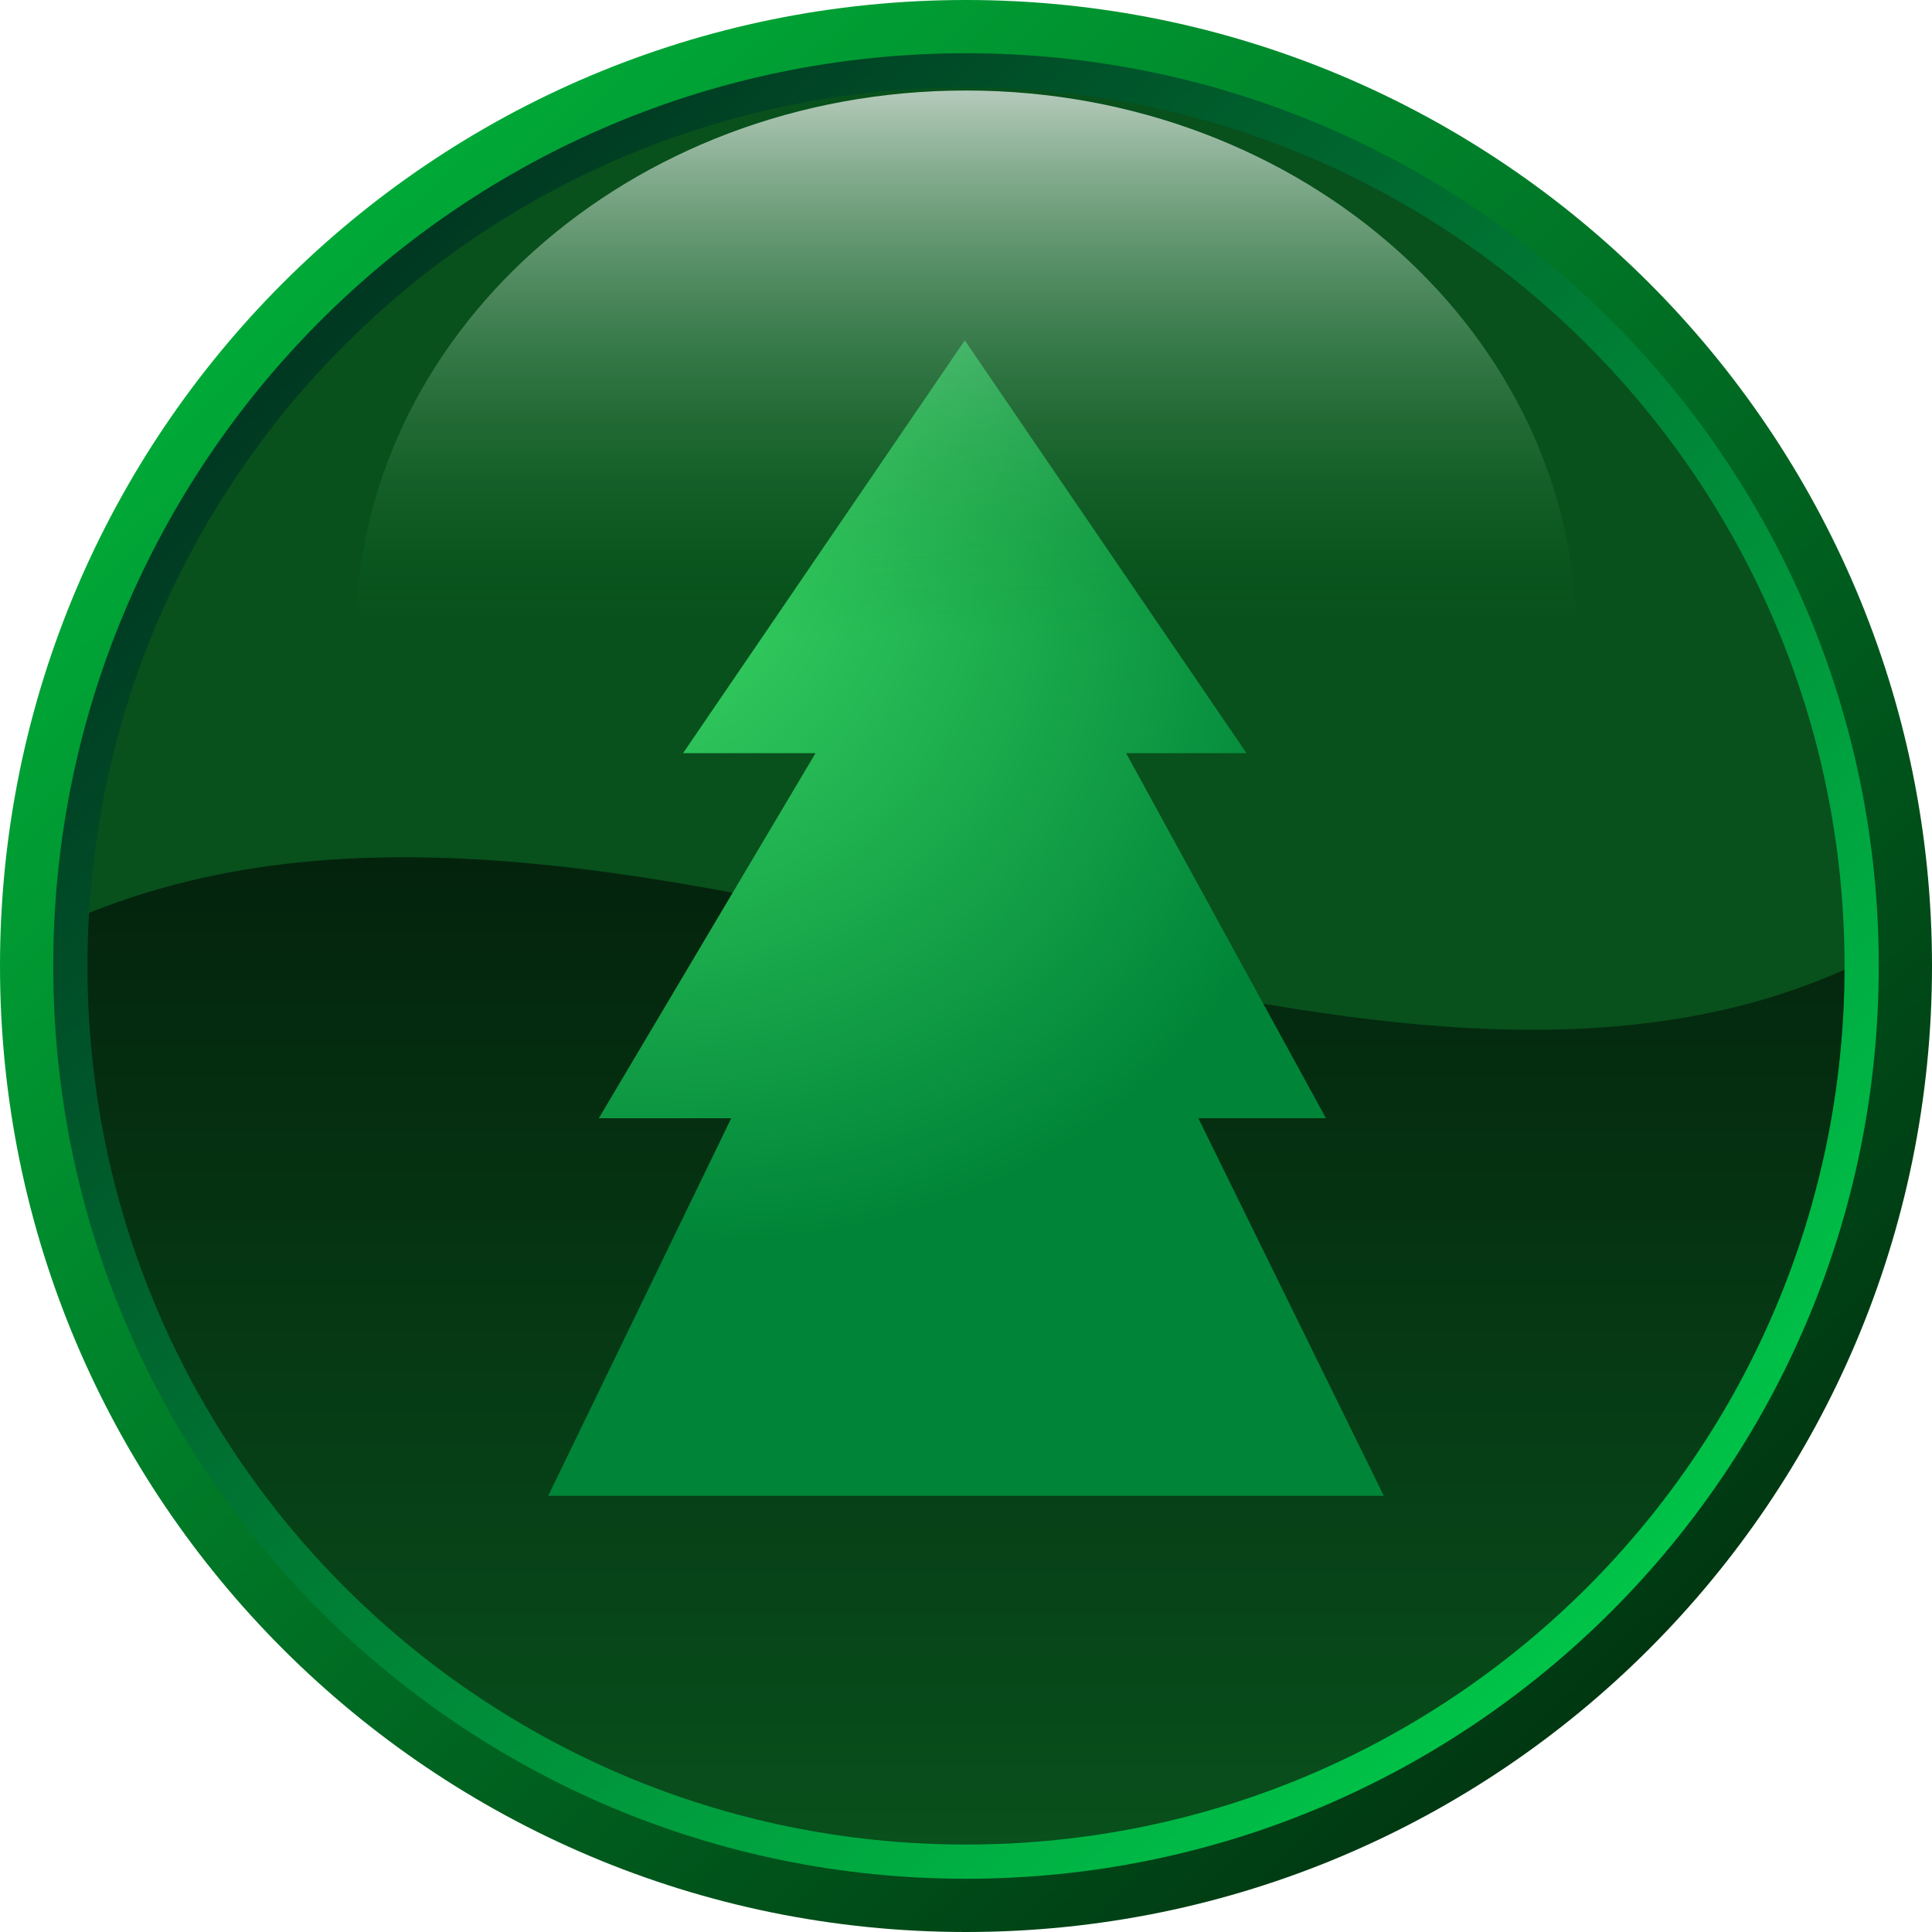
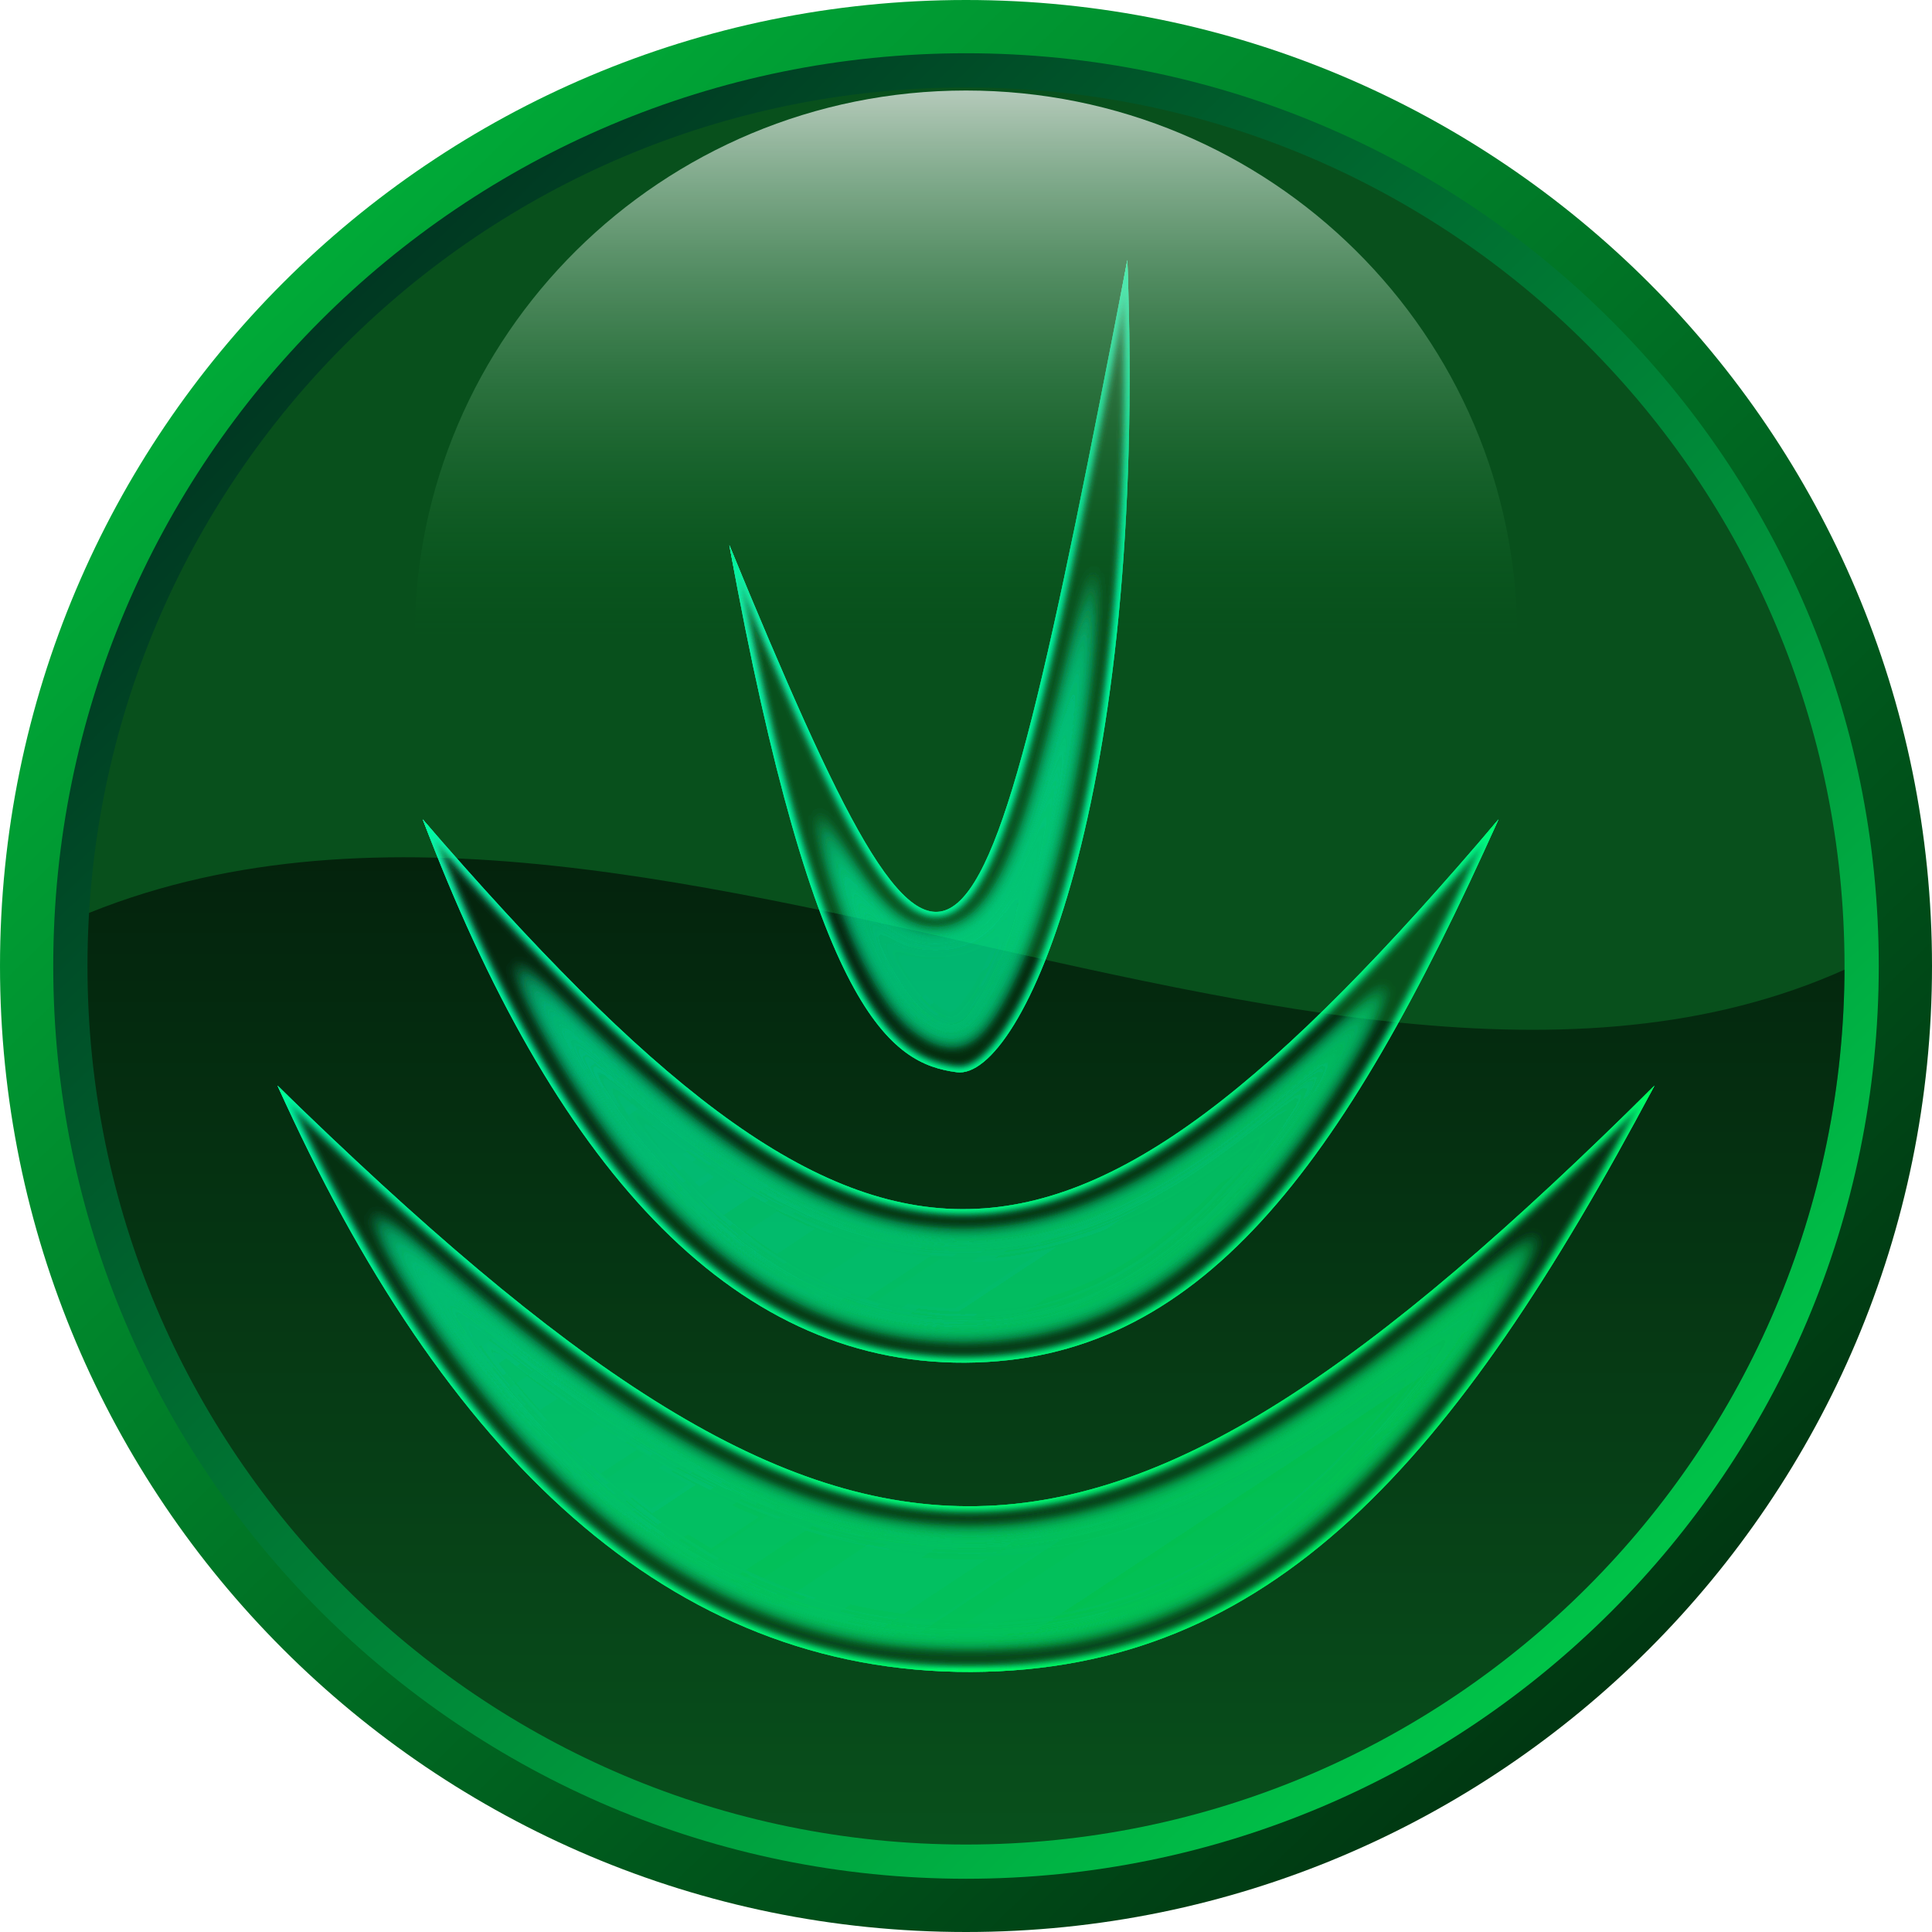
<svg xmlns="http://www.w3.org/2000/svg" xmlns:xlink="http://www.w3.org/1999/xlink" width="725.714" height="725.714" id="svg2" version="1.1">
  <defs id="defs4">
+     <linearGradient id="linearGradient3714">
+       <stop style="stop-color:#13b447;stop-opacity:1;" offset="0" id="stop3716" />
+       <stop style="stop-color:#bdf8d0;stop-opacity:1;" offset="1" id="stop3718" />
+     </linearGradient>
    <linearGradient id="linearGradient3640">
      <stop style="stop-color:#ffffff;stop-opacity:0.126;" offset="0" id="stop3642" />
      <stop style="stop-color:#ffffff;stop-opacity:0;" offset="1" id="stop3644" />
    </linearGradient>
    <linearGradient id="linearGradient3720">
      <stop style="stop-color:#000000;stop-opacity:1;" offset="0" id="stop3722" />
      <stop style="stop-color:#000000;stop-opacity:0;" offset="1" id="stop3724" />
    </linearGradient>
    <linearGradient id="linearGradient3669">
      <stop style="stop-color:#003611;stop-opacity:1;" offset="0" id="stop3671" />
      <stop style="stop-color:#00ab38;stop-opacity:1;" offset="1" id="stop3673" />
    </linearGradient>
    <linearGradient id="linearGradient3661">
      <stop style="stop-color:#ffffff;stop-opacity:0.697;" offset="0" id="stop3663" />
      <stop style="stop-color:#00791d;stop-opacity:0;" offset="1" id="stop3665" />
    </linearGradient>
    <linearGradient xlink:href="#linearGradient3661" id="linearGradient3667" x1="388.571" y1="272.362" x2="388.571" y2="635.219" gradientUnits="userSpaceOnUse" />
    <linearGradient xlink:href="#linearGradient3669" id="linearGradient3675" x1="637.143" y1="909.505" x2="120" y2="378.076" gradientUnits="userSpaceOnUse" />
    <linearGradient xlink:href="#linearGradient3669-7" id="linearGradient3675-0" x1="637.143" y1="909.505" x2="120" y2="378.076" gradientUnits="userSpaceOnUse" />
    <linearGradient id="linearGradient3669-7">
      <stop style="stop-color:#00c549;stop-opacity:1;" offset="0" id="stop3671-3" />
      <stop style="stop-color:#003621;stop-opacity:1;" offset="1" id="stop3673-6" />
    </linearGradient>
    <linearGradient y2="378.076" x2="120" y1="909.505" x1="637.143" gradientUnits="userSpaceOnUse" id="linearGradient3694" xlink:href="#linearGradient3669-7" />
    <linearGradient xlink:href="#linearGradient3720-0" id="linearGradient3726-3" x1="372.696" y1="197.421" x2="372.696" y2="855.993" gradientUnits="userSpaceOnUse" />
    <linearGradient id="linearGradient3720-0">
      <stop style="stop-color:#000000;stop-opacity:1;" offset="0" id="stop3722-7" />
      <stop style="stop-color:#000000;stop-opacity:0;" offset="1" id="stop3724-7" />
    </linearGradient>
    <linearGradient gradientTransform="translate(0,-7.2536777e-6)" y2="855.993" x2="372.696" y1="197.421" x1="372.696" gradientUnits="userSpaceOnUse" id="linearGradient3758" xlink:href="#linearGradient3720-0" />
    <clipPath clipPathUnits="userSpaceOnUse" id="clipPath3802">
      <path style="fill:#00791d;fill-opacity:1;stroke:none" id="path3804" d="m 751.429,635.219 a 362.857,362.857 0 1 1 -725.714,0 362.857,362.857 0 1 1 725.714,0 z" transform="matrix(0.9094488,0,0,0.9094488,18.6614,-51.51835)" />
    </clipPath>
    <radialGradient xlink:href="#linearGradient3711" id="radialGradient2897" gradientUnits="userSpaceOnUse" gradientTransform="matrix(1.156823,1.268435,-1.006955,0.6815273,345.2185,-135.0862)" cx="177.92" cy="344.325" fx="177.92" fy="344.325" r="141.254" />
    <linearGradient id="linearGradient3711">
      <stop style="stop-color:#58ff7a;stop-opacity:1;" offset="0" id="stop3713" />
      <stop style="stop-color:#008538;stop-opacity:1;" offset="1" id="stop3715" />
    </linearGradient>
-     <radialGradient r="141.254" fy="344.325" fx="177.92" cy="344.325" cx="177.92" gradientTransform="matrix(1.967212,2.157012,-1.712358,1.158958,378.9898,-498.6587)" gradientUnits="userSpaceOnUse" id="radialGradient2916" xlink:href="#linearGradient3711" />
+     <radialGradient r="141.254" fy="344.325" fx="177.92" cy="344.325" cx="177.92" gradientTransform="matrix(1.967212,2.157012,-1.712358,1.158958,-299.8327,-500.679)" gradientUnits="userSpaceOnUse" id="radialGradient2916" xlink:href="#linearGradient3711" />
    <linearGradient xlink:href="#linearGradient3640" id="linearGradient3646" x1="93.201" y1="641.181" x2="359.19" y2="641.181" gradientUnits="userSpaceOnUse" />
    <linearGradient xlink:href="#linearGradient3640-9" id="linearGradient3646-9" x1="93.201" y1="641.181" x2="359.19" y2="641.181" gradientUnits="userSpaceOnUse" />
    <linearGradient id="linearGradient3640-9">
      <stop style="stop-color:#ffffff;stop-opacity:0.126;" offset="0" id="stop3642-6" />
      <stop style="stop-color:#ffffff;stop-opacity:0;" offset="1" id="stop3644-7" />
    </linearGradient>
    <linearGradient gradientTransform="translate(-9.190094,-163.3239)" y2="641.181" x2="359.19" y1="641.181" x1="93.201" gradientUnits="userSpaceOnUse" id="linearGradient3665" xlink:href="#linearGradient3640-9" />
+     <linearGradient xlink:href="#linearGradient3714" id="linearGradient3721" x1="465.779" y1="763.781" x2="116.266" y2="233.448" gradientUnits="userSpaceOnUse" />
+     <linearGradient xlink:href="#linearGradient3714-4" id="linearGradient3721-6" x1="465.779" y1="763.781" x2="116.266" y2="233.448" gradientUnits="userSpaceOnUse" />
+     <linearGradient id="linearGradient3714-4">
+       <stop style="stop-color:#13b447;stop-opacity:1;" offset="0" id="stop3716-2" />
+       <stop style="stop-color:#bdf8d0;stop-opacity:1;" offset="1" id="stop3718-3" />
+     </linearGradient>
+     <linearGradient xlink:href="#linearGradient3714-4" id="linearGradient3739" x1="465.779" y1="763.781" x2="116.266" y2="233.448" gradientUnits="userSpaceOnUse" />
+     <linearGradient id="linearGradient3741">
+       <stop style="stop-color:#13b447;stop-opacity:1;" offset="0" id="stop3743" />
+       <stop style="stop-color:#bdf8d0;stop-opacity:1;" offset="1" id="stop3745" />
+     </linearGradient>
+     <linearGradient xlink:href="#linearGradient3714-4" id="linearGradient3747" x1="465.779" y1="763.781" x2="116.266" y2="233.448" gradientUnits="userSpaceOnUse" />
+     <linearGradient id="linearGradient3749">
+       <stop style="stop-color:#13b447;stop-opacity:1;" offset="0" id="stop3751" />
+       <stop style="stop-color:#bdf8d0;stop-opacity:1;" offset="1" id="stop3753" />
+     </linearGradient>
+     <linearGradient xlink:href="#linearGradient3714-4" id="linearGradient3755" x1="465.779" y1="763.781" x2="116.266" y2="233.448" gradientUnits="userSpaceOnUse" />
+     <linearGradient id="linearGradient3757">
+       <stop style="stop-color:#13b447;stop-opacity:1;" offset="0" id="stop3759" />
+       <stop style="stop-color:#bdf8d0;stop-opacity:1;" offset="1" id="stop3761" />
+     </linearGradient>
+     <linearGradient y2="233.448" x2="116.266" y1="763.781" x1="465.779" gradientUnits="userSpaceOnUse" id="linearGradient3767" xlink:href="#linearGradient3714-4" />
+     <linearGradient y2="233.448" x2="116.266" y1="763.781" x1="465.779" gradientUnits="userSpaceOnUse" id="linearGradient3769" xlink:href="#linearGradient3714-4" />
+     <linearGradient y2="233.448" x2="116.266" y1="763.781" x1="465.779" gradientUnits="userSpaceOnUse" id="linearGradient3771" xlink:href="#linearGradient3714-4" />
+     <linearGradient y2="233.448" x2="116.266" y1="763.781" x1="465.779" gradientUnits="userSpaceOnUse" id="linearGradient3773" xlink:href="#linearGradient3714-4" />
+     <linearGradient xlink:href="#linearGradient3714" id="linearGradient3830" gradientUnits="userSpaceOnUse" x1="465.779" y1="763.781" x2="116.266" y2="233.448" />
+     <linearGradient xlink:href="#linearGradient3714" id="linearGradient3832" gradientUnits="userSpaceOnUse" x1="465.779" y1="763.781" x2="116.266" y2="233.448" />
+     <linearGradient xlink:href="#linearGradient3714" id="linearGradient3834" gradientUnits="userSpaceOnUse" x1="465.779" y1="763.781" x2="116.266" y2="233.448" />
+     <linearGradient xlink:href="#linearGradient3714" id="linearGradient3837" gradientUnits="userSpaceOnUse" x1="465.779" y1="763.781" x2="116.266" y2="233.448" />
+     <linearGradient xlink:href="#linearGradient3714" id="linearGradient3840" gradientUnits="userSpaceOnUse" x1="465.779" y1="763.781" x2="116.266" y2="233.448" gradientTransform="matrix(0.88,0,0,1,44.7414,0)" />
+     <linearGradient xlink:href="#linearGradient3714" id="linearGradient3843" gradientUnits="userSpaceOnUse" x1="465.779" y1="763.781" x2="116.266" y2="233.448" gradientTransform="matrix(0.84375,0,0,1,58.5727,0)" />
+     <linearGradient xlink:href="#linearGradient3714" id="linearGradient3850" gradientUnits="userSpaceOnUse" gradientTransform="matrix(0.84375,0,0,1,58.5727,0)" x1="465.779" y1="763.781" x2="116.266" y2="233.448" />
+     <linearGradient xlink:href="#linearGradient3714" id="linearGradient3852" gradientUnits="userSpaceOnUse" gradientTransform="matrix(0.88,0,0,1,44.7414,0)" x1="465.779" y1="763.781" x2="116.266" y2="233.448" />
+     <linearGradient xlink:href="#linearGradient3714" id="linearGradient3854" gradientUnits="userSpaceOnUse" x1="465.779" y1="763.781" x2="116.266" y2="233.448" />
+     <linearGradient xlink:href="#linearGradient3714-8" id="linearGradient3850-2" gradientUnits="userSpaceOnUse" gradientTransform="matrix(0.84375,0,0,1,58.5727,0)" x1="465.779" y1="763.781" x2="116.266" y2="233.448" />
+     <linearGradient id="linearGradient3714-8">
+       <stop style="stop-color:#13b447;stop-opacity:1;" offset="0" id="stop3716-20" />
+       <stop style="stop-color:#bdf8d0;stop-opacity:1;" offset="1" id="stop3718-5" />
+     </linearGradient>
+     <linearGradient xlink:href="#linearGradient3714-8" id="linearGradient3852-4" gradientUnits="userSpaceOnUse" gradientTransform="matrix(0.88,0,0,1,44.7414,0)" x1="465.779" y1="763.781" x2="116.266" y2="233.448" />
+     <linearGradient id="linearGradient3874">
+       <stop style="stop-color:#13b447;stop-opacity:1;" offset="0" id="stop3876" />
+       <stop style="stop-color:#bdf8d0;stop-opacity:1;" offset="1" id="stop3878" />
+     </linearGradient>
+     <linearGradient xlink:href="#linearGradient3714-8" id="linearGradient3854-1" gradientUnits="userSpaceOnUse" x1="465.779" y1="763.781" x2="116.266" y2="233.448" />
+     <linearGradient id="linearGradient3881">
+       <stop style="stop-color:#13b447;stop-opacity:1;" offset="0" id="stop3883" />
+       <stop style="stop-color:#bdf8d0;stop-opacity:1;" offset="1" id="stop3885" />
+     </linearGradient>
+     <linearGradient y2="233.448" x2="116.266" y1="763.781" x1="465.779" gradientUnits="userSpaceOnUse" id="linearGradient3891" xlink:href="#linearGradient3714-8" />
+     <filter id="filter3934" color-interpolation-filters="sRGB">
+       <feGaussianBlur id="feGaussianBlur3936" result="result1" in="SourceAlpha" stdDeviation="2.2" />
+       <feSpecularLighting id="feSpecularLighting3938" result="result0" specularExponent="18.1" specularConstant="2" surfaceScale="5">
+         <feDistantLight id="feDistantLight3940" azimuth="225" elevation="24" />
+       </feSpecularLighting>
+       <feComposite id="feComposite3942" in2="SourceAlpha" result="result6" operator="in" />
+       <feMorphology id="feMorphology3944" radius="5.7" operator="dilate" />
+       <feGaussianBlur id="feGaussianBlur3946" result="result11" stdDeviation="5.7" />
+       <feDiffuseLighting id="feDiffuseLighting3948" surfaceScale="5" result="result3" diffuseConstant="2" in="result1">
+         <feDistantLight id="feDistantLight3950" elevation="25" azimuth="225" />
+       </feDiffuseLighting>
+       <feBlend id="feBlend3952" in2="SourceGraphic" result="result7" mode="multiply" in="result3" />
+       <feComposite id="feComposite3954" in2="SourceAlpha" in="result7" operator="in" result="result91" />
+       <feBlend id="feBlend3956" in2="result91" result="result9" mode="lighten" in="result6" />
+       <feComposite id="feComposite3958" in2="result9" in="result11" />
+     </filter>
+     <filter id="filter4090" x="-0.25" y="-0.25" width="1.5" height="1.5" color-interpolation-filters="sRGB">
+       <feGaussianBlur id="feGaussianBlur4092" stdDeviation="1" result="result6" />
+       <feComposite id="feComposite4094" in2="result6" operator="in" in="result6" result="result7" />
+       <feGaussianBlur id="feGaussianBlur4096" stdDeviation="8" result="result3" in="result7" />
+       <feComposite id="feComposite4098" in2="result7" operator="over" result="result91" />
+       <feComposite id="feComposite4100" in2="result91" operator="in" in="result3" result="result5" />
+       <feColorMatrix id="feColorMatrix4102" values="0 0 0 -1 0 0 0 0 -1 0 0 0 0 -1 0 0 0 0 1 0 " result="result4" />
+       <feSpecularLighting id="feSpecularLighting4104" surfaceScale="3" specularConstant="2" specularExponent="45" in="result4" result="result11">
+         <fePointLight id="fePointLight4106" x="-5000" y="-10000" z="20000" />
+       </feSpecularLighting>
+       <feComposite id="feComposite4108" in2="result4" operator="arithmetic" k1="1" result="result10" />
+       <feComposite id="feComposite4110" in2="result10" operator="arithmetic" k2="0.5" k3="1" in="result5" result="result8" />
+       <feComposite id="feComposite4112" in2="result8" result="result9" />
+       <feBlend id="feBlend4114" in2="result9" mode="normal" />
+     </filter>
+     <filter id="filter4678" color-interpolation-filters="sRGB" x="0" y="0" width="1" height="1">
+       <feGaussianBlur id="feGaussianBlur4680" stdDeviation="7.5" in="SourceAlpha" result="result1" />
+       <feComposite id="feComposite4682" in2="result1" operator="arithmetic" k2="3.2" k1="-1" k4="-2" />
+       <feColorMatrix id="feColorMatrix4684" values="0 0 0 0 0 0 1 0 0 0 0 0 1 0 0 0 0 0 3 0 " result="result91" />
+       <feComposite id="feComposite4686" in2="result91" result="fbSourceGraphic" in="SourceGraphic" operator="out" />
+       <feGaussianBlur id="feGaussianBlur4688" in="fbSourceGraphic" stdDeviation="2" result="result92" />
+       <feComposite id="feComposite4690" in2="result92" operator="out" in="fbSourceGraphic" result="result93" />
+       <feBlend id="feBlend4692" in2="result93" mode="multiply" result="result94" />
+       <feBlend id="feBlend4694" in2="result94" mode="darken" result="fbSourceGraphic" />
+       <feColorMatrix result="fbSourceGraphicAlpha" in="fbSourceGraphic" values="0 0 0 -1 0 0 0 0 -1 0 0 0 0 -1 0 0 0 0 1 0" id="feColorMatrix4810" />
+       <feColorMatrix id="feColorMatrix4812" type="hueRotate" values="0" in="fbSourceGraphic" />
+       <feColorMatrix id="feColorMatrix4814" type="saturate" values="1" />
+       <feColorMatrix id="feColorMatrix4816" type="matrix" values="2 -1 0 0 0 0 2 -1 0 0 -1 0 2 0 0 0 0 0 1 0 " />
+     </filter>
  </defs>
  <g id="layer1" transform="translate(-9.190094,-163.3239)">
    <path style="fill:url(#linearGradient3675);fill-opacity:1;stroke:none" id="path2816" d="m 751.429,635.219 c 0,200.4 -162.457,362.857 -362.857,362.857 -200.4,0 -362.857,-162.457 -362.857,-362.857 0,-200.4 162.457,-362.857 362.857,-362.857 200.4,0 362.857,162.457 362.857,362.857 z" transform="translate(-16.5242,-109.0382)" />
    <path style="fill:url(#linearGradient3694);fill-opacity:1;stroke:none" id="path2816-5" d="m 751.429,635.219 c 0,200.4 -162.457,362.857 -362.857,362.857 -200.4,0 -362.857,-162.457 -362.857,-362.857 0,-200.4 162.457,-362.857 362.857,-362.857 200.4,0 362.857,162.457 362.857,362.857 z" transform="matrix(0.9448819,0,0,0.9448819,4.893123,-74.02612)" />
    <path style="fill:#08501c;fill-opacity:1;stroke:none" id="path2816-9" d="m 751.429,635.219 c 0,200.4 -162.457,362.857 -362.857,362.857 -200.4,0 -362.857,-162.457 -362.857,-362.857 0,-200.4 162.457,-362.857 362.857,-362.857 200.4,0 362.857,162.457 362.857,362.857 z" transform="matrix(0.9094488,0,0,0.9094488,18.6614,-51.51835)" />
  </g>
-   <g id="layer4" transform="translate(-9.190094,-163.3239)">
+   <g id="layer4" transform="translate(-9.190094,-163.3239)" style="display:inline">
    <path style="fill:url(#linearGradient3758);fill-opacity:1;stroke:none" d="m 22.857,515.219 c 211.379,-107.094 507.192,117.192 702.857,0 179.749,-107.659 0,628.571 0,628.571 l -702.857,0 c 0,0 -186.905,-533.878 0,-628.571 z" id="rect3717" clip-path="url(#clipPath3802)" />
  </g>
  <g id="layer2" style="display:none" transform="translate(-9.190094,-163.3239)">
    <text xml:space="preserve" style="font-size:40px;font-style:normal;font-weight:normal;fill:#00d051;fill-opacity:1;stroke:none;font-family:Bitstream Vera Sans" x="219.299" y="708.432" id="text3634">
      <tspan id="tspan3636" x="219.299" y="708.432" style="font-size:500px;fill:#00d051;fill-opacity:1">P</tspan>
    </text>
  </g>
  <g id="layer5" transform="translate(-9.190094,-163.3239)" style="display:inline">
-     <path style="fill:url(#radialGradient2916);fill-opacity:1;stroke:none" d="m 371.595,291.167 -105.83,155.066 49.749,0 -81.408,137.143 49.749,0 -68.745,141.819 313.873,0 -69.649,-141.819 47.94,0 -75.076,-137.143 45.227,0 -105.83,-155.066 z" id="path2832" />
+     <g transform="translate(-2.818064,27.56637)" id="g3709-0" style="fill:url(#linearGradient3773);fill-opacity:1;display:inline;filter:url(#filter4678)">
+       <path id="path3642-5" d="m 116.266,543.566 c 214.79,209.57 304.043,211.705 517.198,0 C 558.384,685.067 489.592,763.345 376.886,763.779 263.154,764.218 178.542,682.126 116.266,543.566 z" style="color:#000000;fill:url(#linearGradient3767);fill-opacity:1;stroke:none;stroke-width:1px;marker:none;visibility:visible;display:inline;overflow:visible;enable-background:accumulate;" />
+       <path id="path3642-0-07" d="m 170.815,443.56 c 167.805,194.188 237.534,196.167 404.061,0 C 516.219,574.676 462.475,647.208 374.423,647.611 285.57,648.017 219.468,571.95 170.815,443.56 z" style="color:#000000;fill:url(#linearGradient3769);fill-opacity:1;stroke:none;stroke-width:1px;marker:none;visibility:visible;display:inline;overflow:visible;enable-background:accumulate;" />
+       <path id="path3642-0-0-2" d="m 285.972,340.525 c 84.487,204.619 92.122,191.18 149.503,-107.076 7.754,202.67 -39.538,308.335 -64.113,305.066 -24.575,-3.269 -53.278,-21.295 -85.389,-197.989 z" style="color:#000000;fill:url(#linearGradient3771);fill-opacity:1;stroke:none;stroke-width:1px;marker:none;visibility:visible;display:inline;overflow:visible;enable-background:accumulate;" />
+     </g>
+   </g>
+   <g id="layer7" style="display:none">
+     <g style="display:inline" id="g3845" transform="translate(-737.7615,-557.6097)">
+       <path id="path3642" d="m 156.672,543.566 c 181.229,209.57 256.536,211.705 436.386,0 -63.349,141.501 -121.392,219.779 -216.488,220.213 -95.961,0.439 -167.352,-81.654 -219.898,-220.213 z" style="color:#000000;fill:url(#linearGradient3850-2);fill-opacity:1;stroke:none;stroke-width:1px;marker:none;visibility:visible;display:inline;overflow:visible;enable-background:accumulate" />
+       <path id="path3642-0" d="m 195.058,443.56 c 147.668,194.188 209.03,196.167 355.574,0 C 499.014,574.676 451.72,647.208 374.234,647.611 296.043,648.017 237.873,571.95 195.058,443.56 z" style="color:#000000;fill:url(#linearGradient3852-4);fill-opacity:1;stroke:none;stroke-width:1px;marker:none;visibility:visible;display:inline;overflow:visible;enable-background:accumulate" />
+       <path id="path3642-0-0" d="m 285.972,340.525 c 84.487,204.619 92.122,191.18 149.503,-107.076 7.754,202.67 -39.538,308.335 -64.113,305.066 -24.575,-3.269 -53.278,-21.295 -85.389,-197.989 z" style="color:#000000;fill:url(#linearGradient3891);fill-opacity:1;stroke:none;stroke-width:1px;marker:none;visibility:visible;display:inline;overflow:visible;enable-background:accumulate" />
+     </g>
  </g>
  <g id="layer6" style="display:none">
    <path style="fill:url(#linearGradient3665);fill-opacity:1;stroke:none;display:inline" d="m 170,592.857 c 44.116,44.707 180,55.714 180,55.714 C 153.661,567.54 102.119,406.251 85.714,307.143 77.143,475.714 100.256,522.179 170,592.857 z" id="path3638" />
  </g>
  <g id="layer3" style="display:inline" transform="translate(-9.190094,-163.3239)">
-     <path style="fill:url(#linearGradient3667);fill-opacity:1;stroke:none" id="path2816-9-2" d="m 751.429,635.219 c 0,200.4 -162.457,362.857 -362.857,362.857 -200.4,0 -362.857,-162.457 -362.857,-362.857 0,-200.4 162.457,-362.857 362.857,-362.857 200.4,0 362.857,162.457 362.857,362.857 z" transform="matrix(0.6319477,0,0,0.5657421,126.4904,43.23721)" />
+     <path style="fill:url(#linearGradient3667);fill-opacity:1;stroke:none" id="path2816-9-2" d="m 751.429,635.219 a 362.857,362.857 0 1 1 -725.714,0 362.857,362.857 0 1 1 725.714,0 z" transform="matrix(0.5707022,0,0,0.5657421,150.2886,43.23721)" />
  </g>
</svg>
